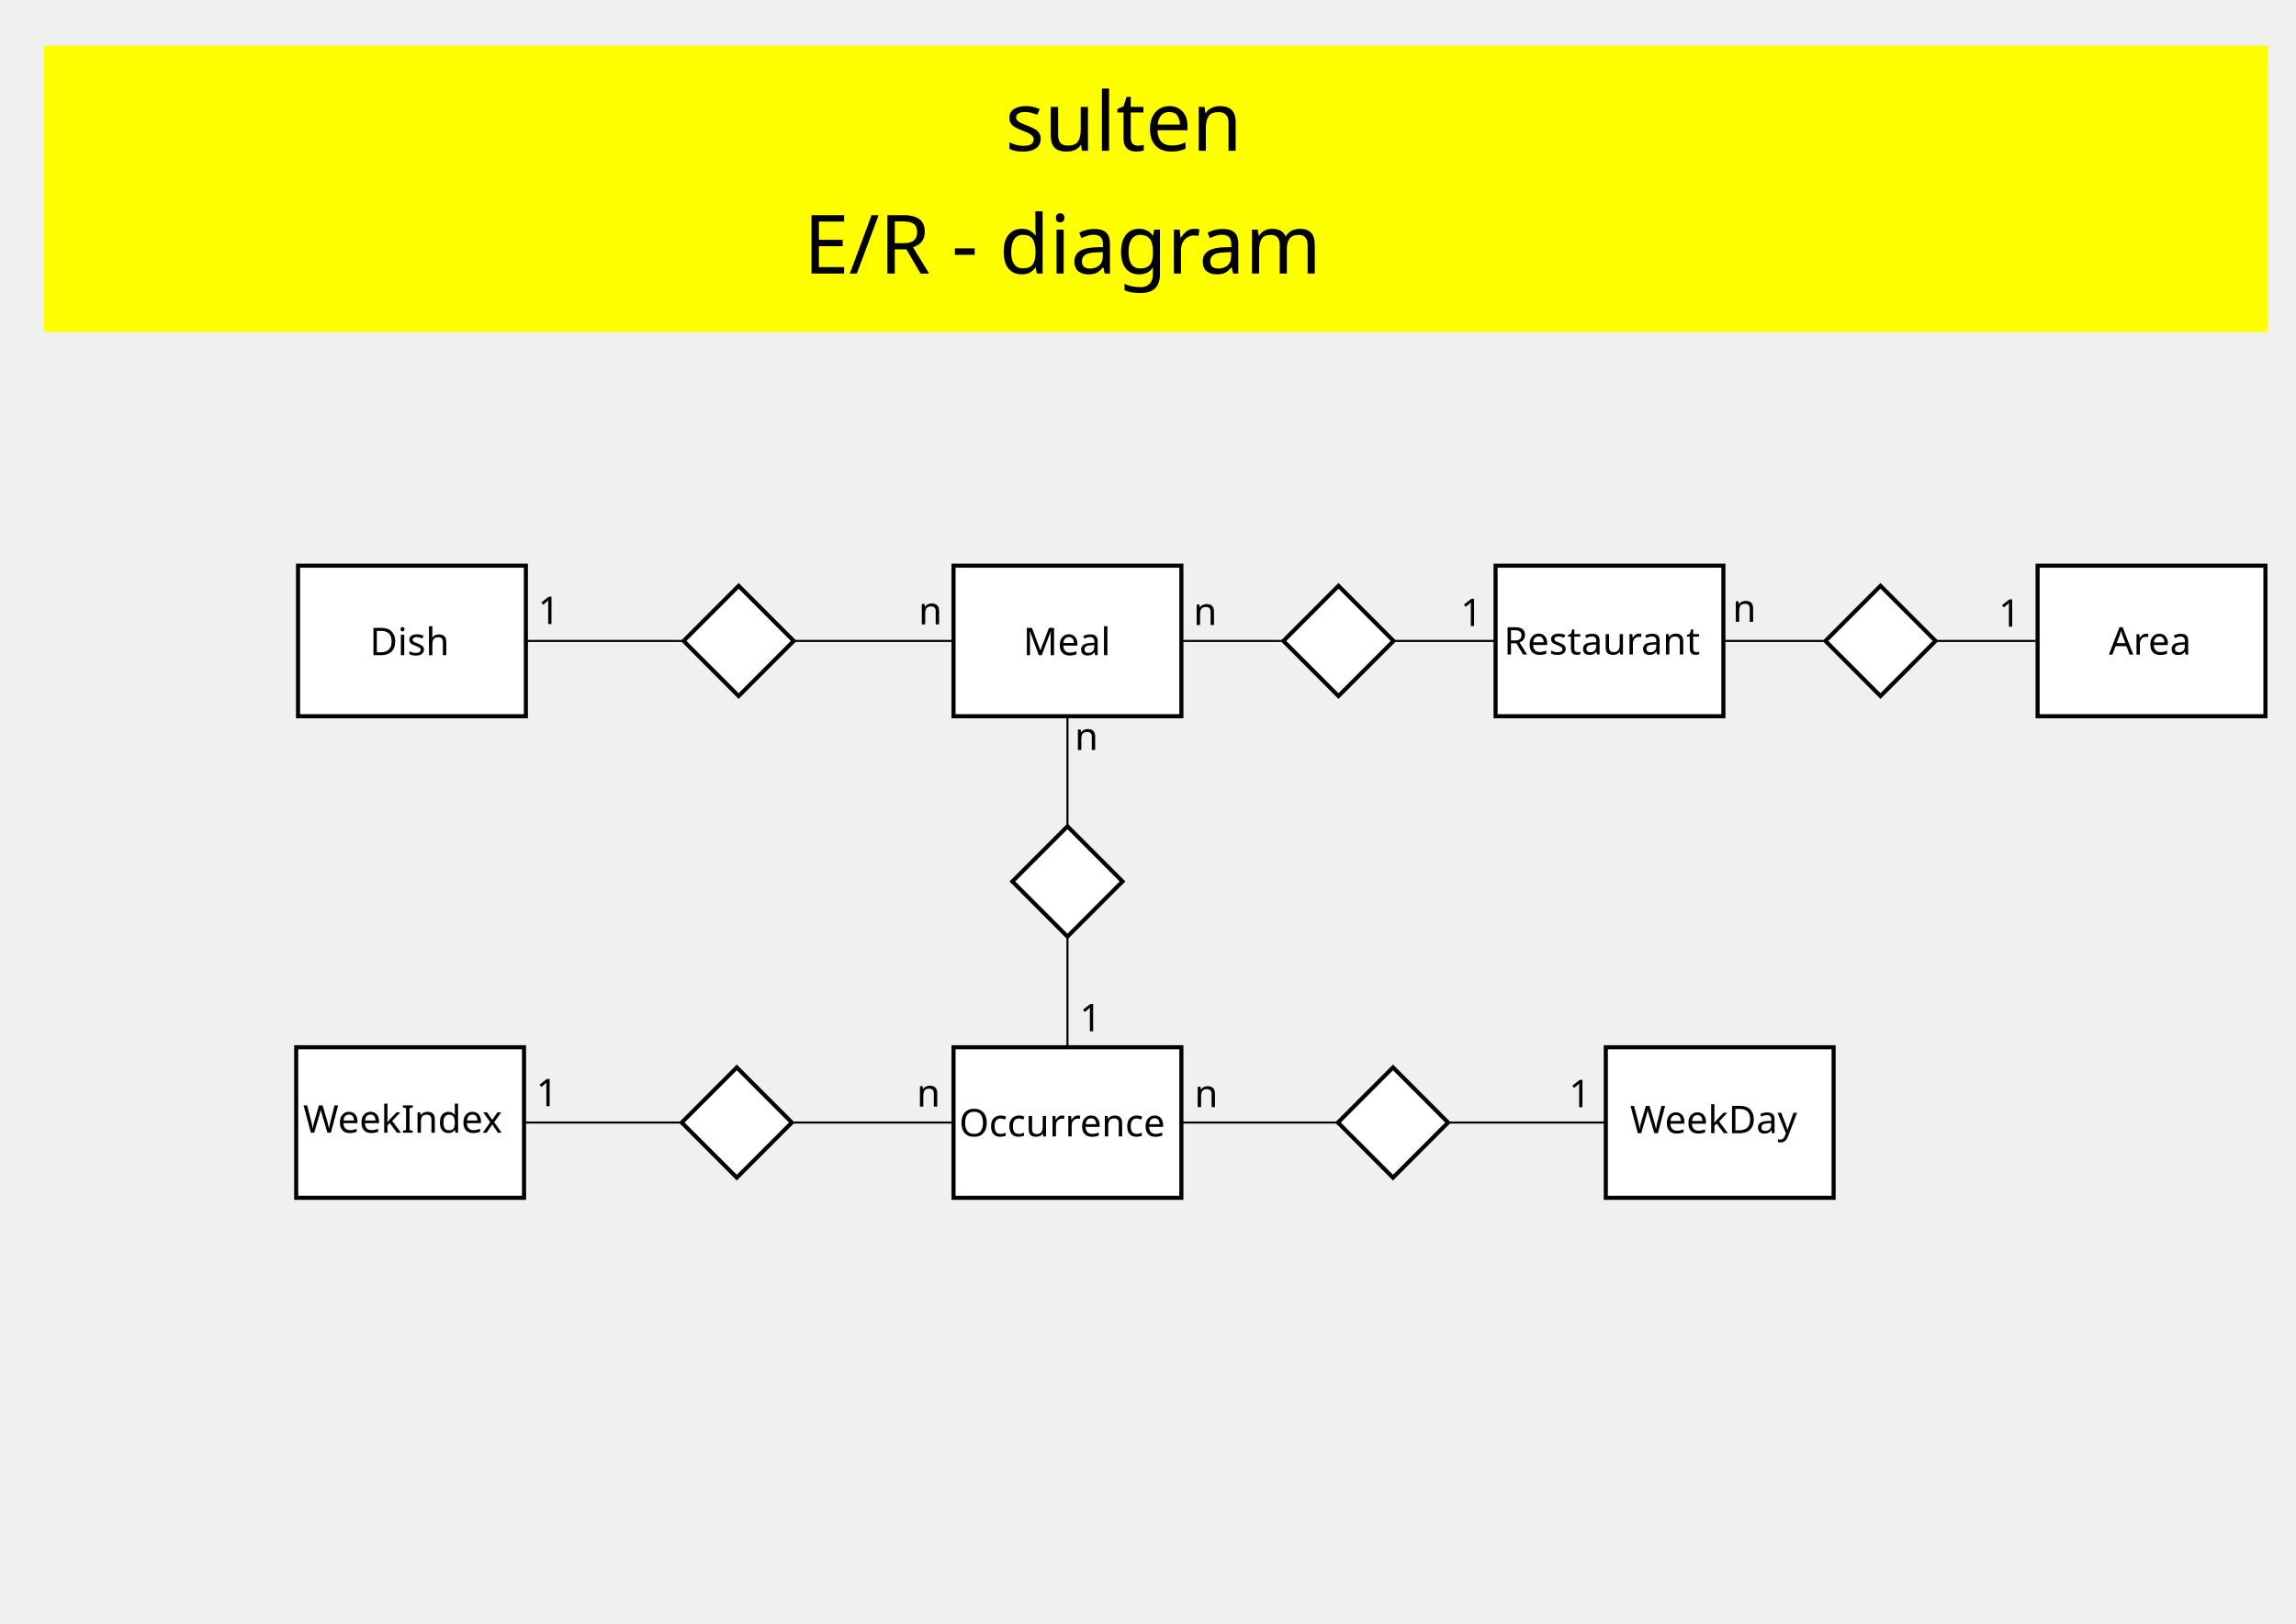
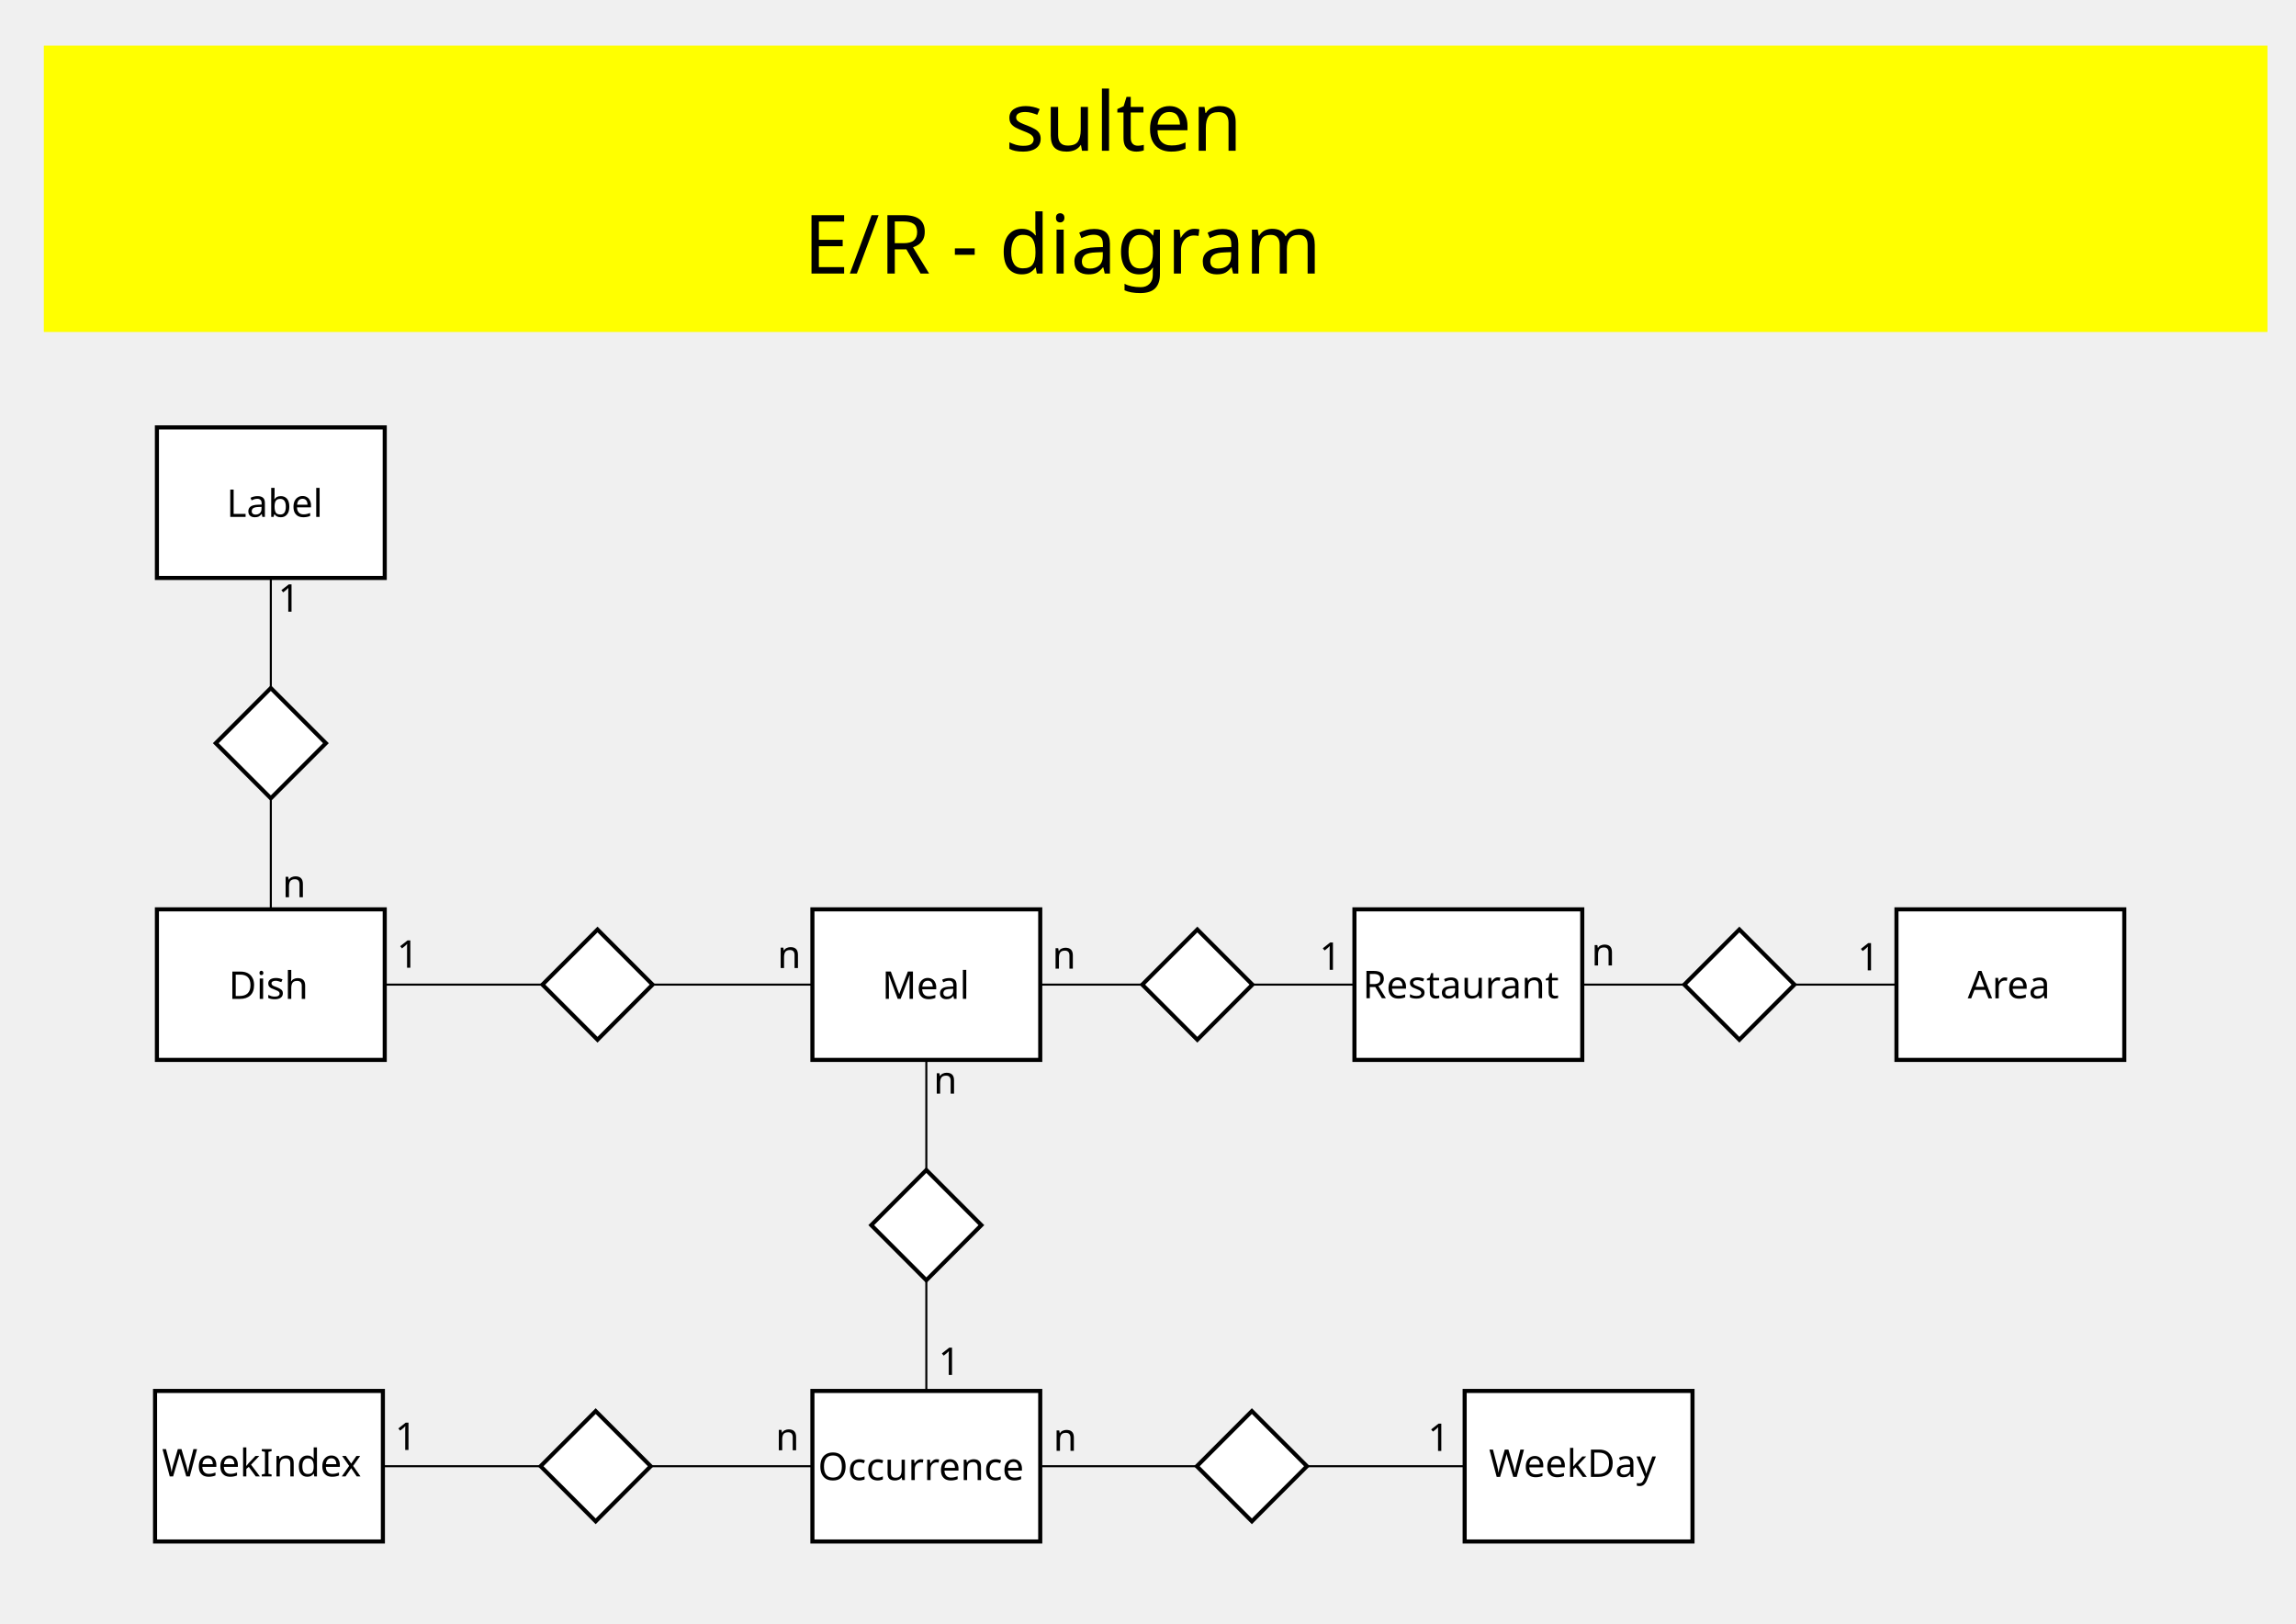
<svg xmlns="http://www.w3.org/2000/svg" xmlns:ns1="http://www.openswatchbook.org/uri/2009/osb" width="297mm" height="210mm" viewBox="0 0 297 210" version="1.1" id="svg8">
  <defs id="defs2">
    <linearGradient id="linearGradient829" ns1:paint="solid">
      <stop style="stop-color:#000000;stop-opacity:1;" offset="0" id="stop827" />
    </linearGradient>
  </defs>
  <g id="layer1" transform="translate(0,-87)">
    <rect style="fill:#ffff00;fill-rule:evenodd;stroke-width:0.265" id="rect815" width="287.64" height="37.042" x="5.67" y="92.893" />
    <text xml:space="preserve" style="font-style:normal;font-weight:normal;font-size:10.583px;line-height:1.25;font-family:sans-serif;letter-spacing:0px;word-spacing:0px;fill:#000000;fill-opacity:1;stroke:none;stroke-width:0.265" x="130.024" y="106.5" id="text819">
      <tspan id="tspan817" x="130.024" y="106.5" style="stroke-width:0.265">sulten</tspan>
    </text>
    <text xml:space="preserve" style="font-style:normal;font-weight:normal;font-size:10.583px;line-height:1.25;font-family:sans-serif;letter-spacing:0px;word-spacing:0px;fill:#000000;fill-opacity:1;stroke:none;stroke-width:0.265" x="103.943" y="122.375" id="text823">
      <tspan id="tspan821" x="103.943" y="122.375" style="stroke-width:0.265">E/R - diagram</tspan>
    </text>
-     <rect style="fill:#ffffff;fill-rule:evenodd;stroke:#000000;stroke-width:0.529;stroke-miterlimit:4;stroke-dasharray:none;stroke-opacity:1" id="rect825" width="29.471" height="19.471" x="38.554" y="160.16" />
-     <rect style="fill:#ffffff;fill-rule:evenodd;stroke:#000000;stroke-width:0.529;stroke-miterlimit:4;stroke-dasharray:none;stroke-opacity:1" id="rect825-9" width="10.076" height="10.076" x="-57.539" y="182.639" transform="matrix(0.7068411,-0.7073723,0.7068411,0.7073723,0,0)" />
-     <rect style="fill:#ffffff;fill-rule:evenodd;stroke:#000000;stroke-width:0.529;stroke-miterlimit:4;stroke-dasharray:none;stroke-opacity:1" id="rect825-8" width="29.471" height="19.471" x="123.346" y="160.16" />
-     <rect style="fill:#ffffff;fill-rule:evenodd;stroke:#000000;stroke-width:0.529;stroke-miterlimit:4;stroke-dasharray:none;stroke-opacity:1" id="rect825-0" width="29.471" height="19.471" x="193.46" y="160.16" />
-     <rect style="fill:#ffffff;fill-rule:evenodd;stroke:#000000;stroke-width:0.529;stroke-miterlimit:4;stroke-dasharray:none;stroke-opacity:1" id="rect825-96" width="29.471" height="19.471" x="123.346" y="222.446" />
-     <rect style="fill:#ffffff;fill-rule:evenodd;stroke:#000000;stroke-width:0.529;stroke-miterlimit:4;stroke-dasharray:none;stroke-opacity:1" id="rect825-9-4" width="10.076" height="10.076" x="-2.654" y="237.525" transform="matrix(0.7068411,-0.7073723,0.7068411,0.7073723,0,0)" />
-     <rect style="fill:#ffffff;fill-rule:evenodd;stroke:#000000;stroke-width:0.529;stroke-miterlimit:4;stroke-dasharray:none;stroke-opacity:1" id="rect825-9-4-7" width="10.076" height="10.076" x="-49.439" y="234.713" transform="matrix(0.7068411,-0.7073723,0.7068411,0.7073723,0,0)" />
-     <path style="fill:none;stroke:#000000;stroke-width:0.265px;stroke-linecap:butt;stroke-linejoin:miter;stroke-opacity:1" d="M 88.426,169.895 H 67.847" id="path947" />
-     <path style="fill:none;stroke:#000000;stroke-width:0.265px;stroke-linecap:butt;stroke-linejoin:miter;stroke-opacity:1" d="m 102.67,169.895 h 20.739" id="path949" />
-     <path style="fill:none;stroke:#000000;stroke-width:0.265px;stroke-linecap:butt;stroke-linejoin:miter;stroke-opacity:1" d="m 138.082,193.874 v -14.046" id="path953" />
-     <path style="fill:none;stroke:#000000;stroke-width:0.265px;stroke-linecap:butt;stroke-linejoin:miter;stroke-opacity:1" d="m 138.082,208.129 v 14.221" id="path955" />
-     <path style="fill:none;stroke:#000000;stroke-width:0.265px;stroke-linecap:butt;stroke-linejoin:miter;stroke-opacity:1" d="M 166.022,169.895 H 152.891" id="path959" />
-     <path style="fill:none;stroke:#000000;stroke-width:0.265px;stroke-linecap:butt;stroke-linejoin:miter;stroke-opacity:1" d="m 180.261,169.895 h 13.213" id="path963" />
-     <text xml:space="preserve" style="font-style:normal;font-variant:normal;font-weight:normal;font-stretch:normal;font-size:4.939px;line-height:1.25;font-family:sans-serif;-inkscape-font-specification:'sans-serif, Normal';font-variant-ligatures:normal;font-variant-caps:normal;font-variant-numeric:normal;font-feature-settings:normal;text-align:start;letter-spacing:0px;word-spacing:0px;writing-mode:lr-tb;text-anchor:start;fill:#000000;fill-opacity:1;stroke:none;stroke-width:0.265" x="47.826" y="171.739" id="text975">
-       <tspan id="tspan973" x="47.826" y="171.739" style="stroke-width:0.265">Dish</tspan>
+     <rect style="fill:#ffffff;fill-rule:evenodd;stroke:#000000;stroke-width:0.529;stroke-miterlimit:4;stroke-dasharray:none;stroke-opacity:1" id="rect825" width="29.471" height="19.471" x="20.297" y="204.61" />
+     <rect style="fill:#ffffff;fill-rule:evenodd;stroke:#000000;stroke-width:0.529;stroke-miterlimit:4;stroke-dasharray:none;stroke-opacity:1" id="rect825-9" width="10.076" height="10.076" x="-101.872" y="201.144" transform="matrix(0.7068411,-0.7073723,0.7068411,0.7073723,0,0)" />
+     <rect style="fill:#ffffff;fill-rule:evenodd;stroke:#000000;stroke-width:0.529;stroke-miterlimit:4;stroke-dasharray:none;stroke-opacity:1" id="rect825-8" width="29.471" height="19.471" x="105.09" y="204.61" />
+     <rect style="fill:#ffffff;fill-rule:evenodd;stroke:#000000;stroke-width:0.529;stroke-miterlimit:4;stroke-dasharray:none;stroke-opacity:1" id="rect825-0" width="29.471" height="19.471" x="175.204" y="204.61" />
+     <rect style="fill:#ffffff;fill-rule:evenodd;stroke:#000000;stroke-width:0.529;stroke-miterlimit:4;stroke-dasharray:none;stroke-opacity:1" id="rect825-96" width="29.471" height="19.471" x="105.09" y="266.896" />
+     <rect style="fill:#ffffff;fill-rule:evenodd;stroke:#000000;stroke-width:0.529;stroke-miterlimit:4;stroke-dasharray:none;stroke-opacity:1" id="rect825-9-4" width="10.076" height="10.076" x="-46.987" y="256.03" transform="matrix(0.7068411,-0.7073723,0.7068411,0.7073723,0,0)" />
+     <rect style="fill:#ffffff;fill-rule:evenodd;stroke:#000000;stroke-width:0.529;stroke-miterlimit:4;stroke-dasharray:none;stroke-opacity:1" id="rect825-9-4-7" width="10.076" height="10.076" x="-93.772" y="253.218" transform="matrix(0.7068411,-0.7073723,0.7068411,0.7073723,0,0)" />
+     <path style="fill:none;stroke:#000000;stroke-width:0.265px;stroke-linecap:butt;stroke-linejoin:miter;stroke-opacity:1" d="M 70.17,214.345 H 49.59" id="path947" />
+     <path style="fill:none;stroke:#000000;stroke-width:0.265px;stroke-linecap:butt;stroke-linejoin:miter;stroke-opacity:1" d="m 84.414,214.345 h 20.739" id="path949" />
+     <path style="fill:none;stroke:#000000;stroke-width:0.265px;stroke-linecap:butt;stroke-linejoin:miter;stroke-opacity:1" d="m 119.826,238.324 v -14.046" id="path953" />
+     <path style="fill:none;stroke:#000000;stroke-width:0.265px;stroke-linecap:butt;stroke-linejoin:miter;stroke-opacity:1" d="m 119.826,252.579 v 14.221" id="path955" />
+     <path style="fill:none;stroke:#000000;stroke-width:0.265px;stroke-linecap:butt;stroke-linejoin:miter;stroke-opacity:1" d="M 147.765,214.345 H 134.635" id="path959" />
+     <path style="fill:none;stroke:#000000;stroke-width:0.265px;stroke-linecap:butt;stroke-linejoin:miter;stroke-opacity:1" d="m 162.005,214.345 h 13.213" id="path963" />
+     <text xml:space="preserve" style="font-style:normal;font-variant:normal;font-weight:normal;font-stretch:normal;font-size:4.939px;line-height:1.25;font-family:sans-serif;-inkscape-font-specification:'sans-serif, Normal';font-variant-ligatures:normal;font-variant-caps:normal;font-variant-numeric:normal;font-feature-settings:normal;text-align:start;letter-spacing:0px;word-spacing:0px;writing-mode:lr-tb;text-anchor:start;fill:#000000;fill-opacity:1;stroke:none;stroke-width:0.265" x="29.569" y="216.189" id="text975">
+       <tspan id="tspan973" x="29.569" y="216.189" style="stroke-width:0.265">Dish</tspan>
    </text>
-     <text xml:space="preserve" style="font-style:normal;font-variant:normal;font-weight:normal;font-stretch:normal;font-size:4.939px;line-height:1.25;font-family:sans-serif;-inkscape-font-specification:'sans-serif, Normal';font-variant-ligatures:normal;font-variant-caps:normal;font-variant-numeric:normal;font-feature-settings:normal;text-align:start;letter-spacing:0px;word-spacing:0px;writing-mode:lr-tb;text-anchor:start;fill:#000000;fill-opacity:1;stroke:none;stroke-width:0.265" x="132.348" y="171.734" id="text975-2">
-       <tspan id="tspan973-3" x="132.348" y="171.734" style="stroke-width:0.265">Meal</tspan>
+     <text xml:space="preserve" style="font-style:normal;font-variant:normal;font-weight:normal;font-stretch:normal;font-size:4.939px;line-height:1.25;font-family:sans-serif;-inkscape-font-specification:'sans-serif, Normal';font-variant-ligatures:normal;font-variant-caps:normal;font-variant-numeric:normal;font-feature-settings:normal;text-align:start;letter-spacing:0px;word-spacing:0px;writing-mode:lr-tb;text-anchor:start;fill:#000000;fill-opacity:1;stroke:none;stroke-width:0.265" x="114.092" y="216.184" id="text975-2">
+       <tspan id="tspan973-3" x="114.092" y="216.184" style="stroke-width:0.265">Meal</tspan>
    </text>
-     <text xml:space="preserve" style="font-style:normal;font-variant:normal;font-weight:normal;font-stretch:normal;font-size:4.939px;line-height:1.25;font-family:sans-serif;-inkscape-font-specification:'sans-serif, Normal';font-variant-ligatures:normal;font-variant-caps:normal;font-variant-numeric:normal;font-feature-settings:normal;text-align:start;letter-spacing:0px;word-spacing:0px;writing-mode:lr-tb;text-anchor:start;fill:#000000;fill-opacity:1;stroke:none;stroke-width:0.265" x="124.077" y="233.976" id="text975-1">
-       <tspan id="tspan973-1" x="124.077" y="233.976" style="stroke-width:0.265">Occurrence</tspan>
+     <text xml:space="preserve" style="font-style:normal;font-variant:normal;font-weight:normal;font-stretch:normal;font-size:4.939px;line-height:1.25;font-family:sans-serif;-inkscape-font-specification:'sans-serif, Normal';font-variant-ligatures:normal;font-variant-caps:normal;font-variant-numeric:normal;font-feature-settings:normal;text-align:start;letter-spacing:0px;word-spacing:0px;writing-mode:lr-tb;text-anchor:start;fill:#000000;fill-opacity:1;stroke:none;stroke-width:0.265" x="105.82" y="278.427" id="text975-1">
+       <tspan id="tspan973-1" x="105.82" y="278.427" style="stroke-width:0.265">Occurrence</tspan>
    </text>
-     <text xml:space="preserve" style="font-style:normal;font-variant:normal;font-weight:normal;font-stretch:normal;font-size:4.939px;line-height:1.25;font-family:sans-serif;-inkscape-font-specification:'sans-serif, Normal';font-variant-ligatures:normal;font-variant-caps:normal;font-variant-numeric:normal;font-feature-settings:normal;text-align:start;letter-spacing:0px;word-spacing:0px;writing-mode:lr-tb;text-anchor:start;fill:#000000;fill-opacity:1;stroke:none;stroke-width:0.265" x="194.531" y="171.653" id="text975-7">
-       <tspan id="tspan973-0" x="194.531" y="171.653" style="stroke-width:0.265">Restaurant</tspan>
+     <text xml:space="preserve" style="font-style:normal;font-variant:normal;font-weight:normal;font-stretch:normal;font-size:4.939px;line-height:1.25;font-family:sans-serif;-inkscape-font-specification:'sans-serif, Normal';font-variant-ligatures:normal;font-variant-caps:normal;font-variant-numeric:normal;font-feature-settings:normal;text-align:start;letter-spacing:0px;word-spacing:0px;writing-mode:lr-tb;text-anchor:start;fill:#000000;fill-opacity:1;stroke:none;stroke-width:0.265" x="176.274" y="216.103" id="text975-7">
+       <tspan id="tspan973-0" x="176.274" y="216.103" style="stroke-width:0.265">Restaurant</tspan>
    </text>
-     <text xml:space="preserve" style="font-style:normal;font-variant:normal;font-weight:normal;font-stretch:normal;font-size:4.939px;line-height:1.25;font-family:sans-serif;-inkscape-font-specification:'sans-serif, Normal';font-variant-ligatures:normal;font-variant-caps:normal;font-variant-numeric:normal;font-feature-settings:normal;text-align:start;letter-spacing:0px;word-spacing:0px;writing-mode:lr-tb;text-anchor:start;fill:#000000;fill-opacity:1;stroke:none;stroke-width:0.265" x="139.654" y="220.379" id="text1013">
-       <tspan id="tspan1011" x="139.654" y="220.379" style="stroke-width:0.265">1</tspan>
+     <text xml:space="preserve" style="font-style:normal;font-variant:normal;font-weight:normal;font-stretch:normal;font-size:4.939px;line-height:1.25;font-family:sans-serif;-inkscape-font-specification:'sans-serif, Normal';font-variant-ligatures:normal;font-variant-caps:normal;font-variant-numeric:normal;font-feature-settings:normal;text-align:start;letter-spacing:0px;word-spacing:0px;writing-mode:lr-tb;text-anchor:start;fill:#000000;fill-opacity:1;stroke:none;stroke-width:0.265" x="121.397" y="264.829" id="text1013">
+       <tspan id="tspan1011" x="121.397" y="264.829" style="stroke-width:0.265">1</tspan>
    </text>
-     <text xml:space="preserve" style="font-style:normal;font-variant:normal;font-weight:normal;font-stretch:normal;font-size:4.939px;line-height:1.25;font-family:sans-serif;-inkscape-font-specification:'sans-serif, Normal';font-variant-ligatures:normal;font-variant-caps:normal;font-variant-numeric:normal;font-feature-settings:normal;text-align:start;letter-spacing:0px;word-spacing:0px;writing-mode:lr-tb;text-anchor:start;fill:#000000;fill-opacity:1;stroke:none;stroke-width:0.265" x="188.928" y="167.977" id="text1013-7">
-       <tspan id="tspan1011-9" x="188.928" y="167.977" style="stroke-width:0.265">1</tspan>
+     <text xml:space="preserve" style="font-style:normal;font-variant:normal;font-weight:normal;font-stretch:normal;font-size:4.939px;line-height:1.25;font-family:sans-serif;-inkscape-font-specification:'sans-serif, Normal';font-variant-ligatures:normal;font-variant-caps:normal;font-variant-numeric:normal;font-feature-settings:normal;text-align:start;letter-spacing:0px;word-spacing:0px;writing-mode:lr-tb;text-anchor:start;fill:#000000;fill-opacity:1;stroke:none;stroke-width:0.265" x="170.672" y="212.427" id="text1013-7">
+       <tspan id="tspan1011-9" x="170.672" y="212.427" style="stroke-width:0.265">1</tspan>
    </text>
-     <text xml:space="preserve" style="font-style:normal;font-variant:normal;font-weight:normal;font-stretch:normal;font-size:4.939px;line-height:1.25;font-family:sans-serif;-inkscape-font-specification:'sans-serif, Normal';font-variant-ligatures:normal;font-variant-caps:normal;font-variant-numeric:normal;font-feature-settings:normal;text-align:start;letter-spacing:0px;word-spacing:0px;writing-mode:lr-tb;text-anchor:start;fill:#000000;fill-opacity:1;stroke:none;stroke-width:0.265" x="69.585" y="167.706" id="text1013-6">
-       <tspan id="tspan1011-3" x="69.585" y="167.706" style="stroke-width:0.265">1</tspan>
+     <text xml:space="preserve" style="font-style:normal;font-variant:normal;font-weight:normal;font-stretch:normal;font-size:4.939px;line-height:1.25;font-family:sans-serif;-inkscape-font-specification:'sans-serif, Normal';font-variant-ligatures:normal;font-variant-caps:normal;font-variant-numeric:normal;font-feature-settings:normal;text-align:start;letter-spacing:0px;word-spacing:0px;writing-mode:lr-tb;text-anchor:start;fill:#000000;fill-opacity:1;stroke:none;stroke-width:0.265" x="51.329" y="212.156" id="text1013-6">
+       <tspan id="tspan1011-3" x="51.329" y="212.156" style="stroke-width:0.265">1</tspan>
    </text>
-     <text xml:space="preserve" style="font-style:normal;font-variant:normal;font-weight:normal;font-stretch:normal;font-size:4.939px;line-height:1.25;font-family:sans-serif;-inkscape-font-specification:'sans-serif, Normal';font-variant-ligatures:normal;font-variant-caps:normal;font-variant-numeric:normal;font-feature-settings:normal;text-align:start;letter-spacing:0px;word-spacing:0px;writing-mode:lr-tb;text-anchor:start;fill:#000000;fill-opacity:1;stroke:none;stroke-width:0.265" x="118.819" y="167.749" id="text1013-61">
-       <tspan id="tspan1011-2" x="118.819" y="167.749" style="stroke-width:0.265">n</tspan>
+     <text xml:space="preserve" style="font-style:normal;font-variant:normal;font-weight:normal;font-stretch:normal;font-size:4.939px;line-height:1.25;font-family:sans-serif;-inkscape-font-specification:'sans-serif, Normal';font-variant-ligatures:normal;font-variant-caps:normal;font-variant-numeric:normal;font-feature-settings:normal;text-align:start;letter-spacing:0px;word-spacing:0px;writing-mode:lr-tb;text-anchor:start;fill:#000000;fill-opacity:1;stroke:none;stroke-width:0.265" x="100.563" y="212.199" id="text1013-61">
+       <tspan id="tspan1011-2" x="100.563" y="212.199" style="stroke-width:0.265">n</tspan>
    </text>
-     <text xml:space="preserve" style="font-style:normal;font-variant:normal;font-weight:normal;font-stretch:normal;font-size:4.939px;line-height:1.25;font-family:sans-serif;-inkscape-font-specification:'sans-serif, Normal';font-variant-ligatures:normal;font-variant-caps:normal;font-variant-numeric:normal;font-feature-settings:normal;text-align:start;letter-spacing:0px;word-spacing:0px;writing-mode:lr-tb;text-anchor:start;fill:#000000;fill-opacity:1;stroke:none;stroke-width:0.265" x="139.011" y="183.993" id="text1013-61-0">
-       <tspan id="tspan1011-2-9" x="139.011" y="183.993" style="stroke-width:0.265">n</tspan>
+     <text xml:space="preserve" style="font-style:normal;font-variant:normal;font-weight:normal;font-stretch:normal;font-size:4.939px;line-height:1.25;font-family:sans-serif;-inkscape-font-specification:'sans-serif, Normal';font-variant-ligatures:normal;font-variant-caps:normal;font-variant-numeric:normal;font-feature-settings:normal;text-align:start;letter-spacing:0px;word-spacing:0px;writing-mode:lr-tb;text-anchor:start;fill:#000000;fill-opacity:1;stroke:none;stroke-width:0.265" x="120.755" y="228.443" id="text1013-61-0">
+       <tspan id="tspan1011-2-9" x="120.755" y="228.443" style="stroke-width:0.265">n</tspan>
    </text>
-     <text xml:space="preserve" style="font-style:normal;font-variant:normal;font-weight:normal;font-stretch:normal;font-size:4.939px;line-height:1.25;font-family:sans-serif;-inkscape-font-specification:'sans-serif, Normal';font-variant-ligatures:normal;font-variant-caps:normal;font-variant-numeric:normal;font-feature-settings:normal;text-align:start;letter-spacing:0px;word-spacing:0px;writing-mode:lr-tb;text-anchor:start;fill:#000000;fill-opacity:1;stroke:none;stroke-width:0.265" x="154.379" y="167.828" id="text1013-61-2">
-       <tspan id="tspan1011-2-6" x="154.379" y="167.828" style="stroke-width:0.265">n</tspan>
+     <text xml:space="preserve" style="font-style:normal;font-variant:normal;font-weight:normal;font-stretch:normal;font-size:4.939px;line-height:1.25;font-family:sans-serif;-inkscape-font-specification:'sans-serif, Normal';font-variant-ligatures:normal;font-variant-caps:normal;font-variant-numeric:normal;font-feature-settings:normal;text-align:start;letter-spacing:0px;word-spacing:0px;writing-mode:lr-tb;text-anchor:start;fill:#000000;fill-opacity:1;stroke:none;stroke-width:0.265" x="136.123" y="212.278" id="text1013-61-2">
+       <tspan id="tspan1011-2-6" x="136.123" y="212.278" style="stroke-width:0.265">n</tspan>
    </text>
-     <rect style="fill:#ffffff;fill-rule:evenodd;stroke:#000000;stroke-width:0.529;stroke-miterlimit:4;stroke-dasharray:none;stroke-opacity:1" id="rect825-4" width="29.471" height="19.471" x="38.315" y="222.446" />
-     <rect style="fill:#ffffff;fill-rule:evenodd;stroke:#000000;stroke-width:0.529;stroke-miterlimit:4;stroke-dasharray:none;stroke-opacity:1" id="rect825-9-44" width="10.076" height="10.076" x="-101.734" y="226.496" transform="matrix(0.7068411,-0.7073723,0.7068411,0.7073723,0,0)" />
-     <path style="fill:none;stroke:#000000;stroke-width:0.265px;stroke-linecap:butt;stroke-linejoin:miter;stroke-opacity:1" d="M 88.187,232.181 H 67.608" id="path947-3" />
-     <path style="fill:none;stroke:#000000;stroke-width:0.265px;stroke-linecap:butt;stroke-linejoin:miter;stroke-opacity:1" d="m 102.431,232.181 h 20.739" id="path949-7" />
-     <text xml:space="preserve" style="font-style:normal;font-variant:normal;font-weight:normal;font-stretch:normal;font-size:4.939px;line-height:1.25;font-family:sans-serif;-inkscape-font-specification:'sans-serif, Normal';font-variant-ligatures:normal;font-variant-caps:normal;font-variant-numeric:normal;font-feature-settings:normal;text-align:start;letter-spacing:0px;word-spacing:0px;writing-mode:lr-tb;text-anchor:start;fill:#000000;fill-opacity:1;stroke:none;stroke-width:0.265" x="39.212" y="233.497" id="text975-4">
-       <tspan id="tspan973-19" x="39.212" y="233.497" style="stroke-width:0.265">WeekIndex</tspan>
+     <rect style="fill:#ffffff;fill-rule:evenodd;stroke:#000000;stroke-width:0.529;stroke-miterlimit:4;stroke-dasharray:none;stroke-opacity:1" id="rect825-4" width="29.471" height="19.471" x="20.058" y="266.896" />
+     <rect style="fill:#ffffff;fill-rule:evenodd;stroke:#000000;stroke-width:0.529;stroke-miterlimit:4;stroke-dasharray:none;stroke-opacity:1" id="rect825-9-44" width="10.076" height="10.076" x="-146.067" y="245.001" transform="matrix(0.7068411,-0.7073723,0.7068411,0.7073723,0,0)" />
+     <path style="fill:none;stroke:#000000;stroke-width:0.265px;stroke-linecap:butt;stroke-linejoin:miter;stroke-opacity:1" d="M 69.931,276.631 H 49.352" id="path947-3" />
+     <path style="fill:none;stroke:#000000;stroke-width:0.265px;stroke-linecap:butt;stroke-linejoin:miter;stroke-opacity:1" d="m 84.175,276.631 h 20.739" id="path949-7" />
+     <text xml:space="preserve" style="font-style:normal;font-variant:normal;font-weight:normal;font-stretch:normal;font-size:4.939px;line-height:1.25;font-family:sans-serif;-inkscape-font-specification:'sans-serif, Normal';font-variant-ligatures:normal;font-variant-caps:normal;font-variant-numeric:normal;font-feature-settings:normal;text-align:start;letter-spacing:0px;word-spacing:0px;writing-mode:lr-tb;text-anchor:start;fill:#000000;fill-opacity:1;stroke:none;stroke-width:0.265" x="20.956" y="277.947" id="text975-4">
+       <tspan id="tspan973-19" x="20.956" y="277.947" style="stroke-width:0.265">WeekIndex</tspan>
    </text>
-     <text xml:space="preserve" style="font-style:normal;font-variant:normal;font-weight:normal;font-stretch:normal;font-size:4.939px;line-height:1.25;font-family:sans-serif;-inkscape-font-specification:'sans-serif, Normal';font-variant-ligatures:normal;font-variant-caps:normal;font-variant-numeric:normal;font-feature-settings:normal;text-align:start;letter-spacing:0px;word-spacing:0px;writing-mode:lr-tb;text-anchor:start;fill:#000000;fill-opacity:1;stroke:none;stroke-width:0.265" x="69.346" y="230.078" id="text1013-6-0">
-       <tspan id="tspan1011-3-4" x="69.346" y="230.078" style="stroke-width:0.265">1</tspan>
+     <text xml:space="preserve" style="font-style:normal;font-variant:normal;font-weight:normal;font-stretch:normal;font-size:4.939px;line-height:1.25;font-family:sans-serif;-inkscape-font-specification:'sans-serif, Normal';font-variant-ligatures:normal;font-variant-caps:normal;font-variant-numeric:normal;font-feature-settings:normal;text-align:start;letter-spacing:0px;word-spacing:0px;writing-mode:lr-tb;text-anchor:start;fill:#000000;fill-opacity:1;stroke:none;stroke-width:0.265" x="51.09" y="274.528" id="text1013-6-0">
+       <tspan id="tspan1011-3-4" x="51.09" y="274.528" style="stroke-width:0.265">1</tspan>
    </text>
-     <text xml:space="preserve" style="font-style:normal;font-variant:normal;font-weight:normal;font-stretch:normal;font-size:4.939px;line-height:1.25;font-family:sans-serif;-inkscape-font-specification:'sans-serif, Normal';font-variant-ligatures:normal;font-variant-caps:normal;font-variant-numeric:normal;font-feature-settings:normal;text-align:start;letter-spacing:0px;word-spacing:0px;writing-mode:lr-tb;text-anchor:start;fill:#000000;fill-opacity:1;stroke:none;stroke-width:0.265" x="118.58" y="230.121" id="text1013-61-00">
-       <tspan id="tspan1011-2-5" x="118.58" y="230.121" style="stroke-width:0.265">n</tspan>
+     <text xml:space="preserve" style="font-style:normal;font-variant:normal;font-weight:normal;font-stretch:normal;font-size:4.939px;line-height:1.25;font-family:sans-serif;-inkscape-font-specification:'sans-serif, Normal';font-variant-ligatures:normal;font-variant-caps:normal;font-variant-numeric:normal;font-feature-settings:normal;text-align:start;letter-spacing:0px;word-spacing:0px;writing-mode:lr-tb;text-anchor:start;fill:#000000;fill-opacity:1;stroke:none;stroke-width:0.265" x="100.324" y="274.571" id="text1013-61-00">
+       <tspan id="tspan1011-2-5" x="100.324" y="274.571" style="stroke-width:0.265">n</tspan>
    </text>
-     <rect style="fill:#ffffff;fill-rule:evenodd;stroke:#000000;stroke-width:0.529;stroke-miterlimit:4;stroke-dasharray:none;stroke-opacity:1" id="rect825-0-6" width="29.471" height="19.471" x="207.718" y="222.446" />
-     <rect style="fill:#ffffff;fill-rule:evenodd;stroke:#000000;stroke-width:0.529;stroke-miterlimit:4;stroke-dasharray:none;stroke-opacity:1" id="rect825-9-4-1" width="10.076" height="10.076" x="-41.689" y="286.542" transform="matrix(0.7068411,-0.7073723,0.7068411,0.7073723,0,0)" />
-     <path style="fill:none;stroke:#000000;stroke-width:0.265px;stroke-linecap:butt;stroke-linejoin:miter;stroke-opacity:1" d="M 173.072,232.181 H 153.02" id="path959-9" />
-     <path style="fill:none;stroke:#000000;stroke-width:0.265px;stroke-linecap:butt;stroke-linejoin:miter;stroke-opacity:1" d="m 187.317,232.181 h 20.509" id="path963-0" />
-     <text xml:space="preserve" style="font-style:normal;font-variant:normal;font-weight:normal;font-stretch:normal;font-size:4.939px;line-height:1.25;font-family:sans-serif;-inkscape-font-specification:'sans-serif, Normal';font-variant-ligatures:normal;font-variant-caps:normal;font-variant-numeric:normal;font-feature-settings:normal;text-align:start;letter-spacing:0px;word-spacing:0px;writing-mode:lr-tb;text-anchor:start;fill:#000000;fill-opacity:1;stroke:none;stroke-width:0.265" x="210.86" y="233.561" id="text975-7-8">
-       <tspan id="tspan973-0-0" x="210.86" y="233.561" style="stroke-width:0.265">WeekDay</tspan>
+     <rect style="fill:#ffffff;fill-rule:evenodd;stroke:#000000;stroke-width:0.529;stroke-miterlimit:4;stroke-dasharray:none;stroke-opacity:1" id="rect825-0-6" width="29.471" height="19.471" x="189.462" y="266.896" />
+     <rect style="fill:#ffffff;fill-rule:evenodd;stroke:#000000;stroke-width:0.529;stroke-miterlimit:4;stroke-dasharray:none;stroke-opacity:1" id="rect825-9-4-1" width="10.076" height="10.076" x="-86.022" y="305.047" transform="matrix(0.7068411,-0.7073723,0.7068411,0.7073723,0,0)" />
+     <path style="fill:none;stroke:#000000;stroke-width:0.265px;stroke-linecap:butt;stroke-linejoin:miter;stroke-opacity:1" d="M 154.816,276.631 H 134.764" id="path959-9" />
+     <path style="fill:none;stroke:#000000;stroke-width:0.265px;stroke-linecap:butt;stroke-linejoin:miter;stroke-opacity:1" d="m 169.061,276.631 h 20.509" id="path963-0" />
+     <text xml:space="preserve" style="font-style:normal;font-variant:normal;font-weight:normal;font-stretch:normal;font-size:4.939px;line-height:1.25;font-family:sans-serif;-inkscape-font-specification:'sans-serif, Normal';font-variant-ligatures:normal;font-variant-caps:normal;font-variant-numeric:normal;font-feature-settings:normal;text-align:start;letter-spacing:0px;word-spacing:0px;writing-mode:lr-tb;text-anchor:start;fill:#000000;fill-opacity:1;stroke:none;stroke-width:0.265" x="192.604" y="278.011" id="text975-7-8">
+       <tspan id="tspan973-0-0" x="192.604" y="278.011" style="stroke-width:0.265">WeekDay</tspan>
    </text>
-     <text xml:space="preserve" style="font-style:normal;font-variant:normal;font-weight:normal;font-stretch:normal;font-size:4.939px;line-height:1.25;font-family:sans-serif;-inkscape-font-specification:'sans-serif, Normal';font-variant-ligatures:normal;font-variant-caps:normal;font-variant-numeric:normal;font-feature-settings:normal;text-align:start;letter-spacing:0px;word-spacing:0px;writing-mode:lr-tb;text-anchor:start;fill:#000000;fill-opacity:1;stroke:none;stroke-width:0.265" x="202.947" y="230.204" id="text1013-7-1">
-       <tspan id="tspan1011-9-2" x="202.947" y="230.204" style="stroke-width:0.265">1</tspan>
+     <text xml:space="preserve" style="font-style:normal;font-variant:normal;font-weight:normal;font-stretch:normal;font-size:4.939px;line-height:1.25;font-family:sans-serif;-inkscape-font-specification:'sans-serif, Normal';font-variant-ligatures:normal;font-variant-caps:normal;font-variant-numeric:normal;font-feature-settings:normal;text-align:start;letter-spacing:0px;word-spacing:0px;writing-mode:lr-tb;text-anchor:start;fill:#000000;fill-opacity:1;stroke:none;stroke-width:0.265" x="184.691" y="274.654" id="text1013-7-1">
+       <tspan id="tspan1011-9-2" x="184.691" y="274.654" style="stroke-width:0.265">1</tspan>
    </text>
-     <text xml:space="preserve" style="font-style:normal;font-variant:normal;font-weight:normal;font-stretch:normal;font-size:4.939px;line-height:1.25;font-family:sans-serif;-inkscape-font-specification:'sans-serif, Normal';font-variant-ligatures:normal;font-variant-caps:normal;font-variant-numeric:normal;font-feature-settings:normal;text-align:start;letter-spacing:0px;word-spacing:0px;writing-mode:lr-tb;text-anchor:start;fill:#000000;fill-opacity:1;stroke:none;stroke-width:0.265" x="154.508" y="230.188" id="text1013-61-2-9">
-       <tspan id="tspan1011-2-6-4" x="154.508" y="230.188" style="stroke-width:0.265">n</tspan>
+     <text xml:space="preserve" style="font-style:normal;font-variant:normal;font-weight:normal;font-stretch:normal;font-size:4.939px;line-height:1.25;font-family:sans-serif;-inkscape-font-specification:'sans-serif, Normal';font-variant-ligatures:normal;font-variant-caps:normal;font-variant-numeric:normal;font-feature-settings:normal;text-align:start;letter-spacing:0px;word-spacing:0px;writing-mode:lr-tb;text-anchor:start;fill:#000000;fill-opacity:1;stroke:none;stroke-width:0.265" x="136.252" y="274.638" id="text1013-61-2-9">
+       <tspan id="tspan1011-2-6-4" x="136.252" y="274.638" style="stroke-width:0.265">n</tspan>
    </text>
-     <rect style="fill:#ffffff;fill-rule:evenodd;stroke:#000000;stroke-width:0.529;stroke-miterlimit:4;stroke-dasharray:none;stroke-opacity:1" id="rect825-0-1" width="29.471" height="19.471" x="263.574" y="160.16" />
-     <rect style="fill:#ffffff;fill-rule:evenodd;stroke:#000000;stroke-width:0.529;stroke-miterlimit:4;stroke-dasharray:none;stroke-opacity:1" id="rect825-9-4-5" width="10.076" height="10.076" x="46.943" y="287.121" transform="matrix(0.7068411,-0.7073723,0.7068411,0.7073723,0,0)" />
-     <path style="fill:none;stroke:#000000;stroke-width:0.265px;stroke-linecap:butt;stroke-linejoin:miter;stroke-opacity:1" d="m 250.375,169.895 h 12.969" id="path963-9" />
-     <text xml:space="preserve" style="font-style:normal;font-variant:normal;font-weight:normal;font-stretch:normal;font-size:4.939px;line-height:1.25;font-family:sans-serif;-inkscape-font-specification:'sans-serif, Normal';font-variant-ligatures:normal;font-variant-caps:normal;font-variant-numeric:normal;font-feature-settings:normal;text-align:start;letter-spacing:0px;word-spacing:0px;writing-mode:lr-tb;text-anchor:start;fill:#000000;fill-opacity:1;stroke:none;stroke-width:0.265" x="258.534" y="168.052" id="text1013-7-9">
-       <tspan id="tspan1011-9-0" x="258.534" y="168.052" style="stroke-width:0.265">1</tspan>
+     <rect style="fill:#ffffff;fill-rule:evenodd;stroke:#000000;stroke-width:0.529;stroke-miterlimit:4;stroke-dasharray:none;stroke-opacity:1" id="rect825-0-1" width="29.471" height="19.471" x="245.318" y="204.61" />
+     <rect style="fill:#ffffff;fill-rule:evenodd;stroke:#000000;stroke-width:0.529;stroke-miterlimit:4;stroke-dasharray:none;stroke-opacity:1" id="rect825-9-4-5" width="10.076" height="10.076" x="2.61" y="305.626" transform="matrix(0.7068411,-0.7073723,0.7068411,0.7073723,0,0)" />
+     <path style="fill:none;stroke:#000000;stroke-width:0.265px;stroke-linecap:butt;stroke-linejoin:miter;stroke-opacity:1" d="m 232.119,214.345 h 12.969" id="path963-9" />
+     <text xml:space="preserve" style="font-style:normal;font-variant:normal;font-weight:normal;font-stretch:normal;font-size:4.939px;line-height:1.25;font-family:sans-serif;-inkscape-font-specification:'sans-serif, Normal';font-variant-ligatures:normal;font-variant-caps:normal;font-variant-numeric:normal;font-feature-settings:normal;text-align:start;letter-spacing:0px;word-spacing:0px;writing-mode:lr-tb;text-anchor:start;fill:#000000;fill-opacity:1;stroke:none;stroke-width:0.265" x="240.278" y="212.502" id="text1013-7-9">
+       <tspan id="tspan1011-9-0" x="240.278" y="212.502" style="stroke-width:0.265">1</tspan>
    </text>
-     <path style="fill:none;stroke:#000000;stroke-width:0.265px;stroke-linecap:butt;stroke-linejoin:miter;stroke-opacity:1" d="m 222.994,169.895 h 13.136" id="path963-9-5" />
-     <text xml:space="preserve" style="font-style:normal;font-variant:normal;font-weight:normal;font-stretch:normal;font-size:4.939px;line-height:1.25;font-family:sans-serif;-inkscape-font-specification:'sans-serif, Normal';font-variant-ligatures:normal;font-variant-caps:normal;font-variant-numeric:normal;font-feature-settings:normal;text-align:start;letter-spacing:0px;word-spacing:0px;writing-mode:lr-tb;text-anchor:start;fill:#000000;fill-opacity:1;stroke:none;stroke-width:0.265" x="224.117" y="167.416" id="text1013-61-2-9-1">
-       <tspan id="tspan1011-2-6-4-7" x="224.117" y="167.416" style="stroke-width:0.265">n</tspan>
+     <path style="fill:none;stroke:#000000;stroke-width:0.265px;stroke-linecap:butt;stroke-linejoin:miter;stroke-opacity:1" d="m 204.738,214.345 h 13.136" id="path963-9-5" />
+     <text xml:space="preserve" style="font-style:normal;font-variant:normal;font-weight:normal;font-stretch:normal;font-size:4.939px;line-height:1.25;font-family:sans-serif;-inkscape-font-specification:'sans-serif, Normal';font-variant-ligatures:normal;font-variant-caps:normal;font-variant-numeric:normal;font-feature-settings:normal;text-align:start;letter-spacing:0px;word-spacing:0px;writing-mode:lr-tb;text-anchor:start;fill:#000000;fill-opacity:1;stroke:none;stroke-width:0.265" x="205.861" y="211.865" id="text1013-61-2-9-1">
+       <tspan id="tspan1011-2-6-4-7" x="205.861" y="211.865" style="stroke-width:0.265">n</tspan>
    </text>
-     <text xml:space="preserve" style="font-style:normal;font-variant:normal;font-weight:normal;font-stretch:normal;font-size:4.939px;line-height:1.25;font-family:sans-serif;-inkscape-font-specification:'sans-serif, Normal';font-variant-ligatures:normal;font-variant-caps:normal;font-variant-numeric:normal;font-feature-settings:normal;text-align:start;letter-spacing:0px;word-spacing:0px;writing-mode:lr-tb;text-anchor:start;fill:#000000;fill-opacity:1;stroke:none;stroke-width:0.265" x="272.793" y="171.665" id="text975-7-9">
-       <tspan id="tspan973-0-6" x="272.793" y="171.665" style="stroke-width:0.265">Area</tspan>
+     <text xml:space="preserve" style="font-style:normal;font-variant:normal;font-weight:normal;font-stretch:normal;font-size:4.939px;line-height:1.25;font-family:sans-serif;-inkscape-font-specification:'sans-serif, Normal';font-variant-ligatures:normal;font-variant-caps:normal;font-variant-numeric:normal;font-feature-settings:normal;text-align:start;letter-spacing:0px;word-spacing:0px;writing-mode:lr-tb;text-anchor:start;fill:#000000;fill-opacity:1;stroke:none;stroke-width:0.265" x="254.537" y="216.115" id="text975-7-9">
+       <tspan id="tspan973-0-6" x="254.537" y="216.115" style="stroke-width:0.265">Area</tspan>
+     </text>
+     <rect style="fill:#ffffff;fill-rule:evenodd;stroke:#000000;stroke-width:0.529;stroke-miterlimit:4;stroke-dasharray:none;stroke-opacity:1" id="rect825-8-9" width="29.471" height="19.471" x="20.297" y="142.277" />
+     <rect style="fill:#ffffff;fill-rule:evenodd;stroke:#000000;stroke-width:0.529;stroke-miterlimit:4;stroke-dasharray:none;stroke-opacity:1" id="rect825-9-4-7-4" width="10.076" height="10.076" x="-109.692" y="149.179" transform="matrix(0.7068411,-0.7073723,0.7068411,0.7073723,0,0)" />
+     <path style="fill:none;stroke:#000000;stroke-width:0.265px;stroke-linecap:butt;stroke-linejoin:miter;stroke-opacity:1" d="m 35.033,175.991 v -14.046" id="path953-9" />
+     <path style="fill:none;stroke:#000000;stroke-width:0.265px;stroke-linecap:butt;stroke-linejoin:miter;stroke-opacity:1" d="m 35.033,190.246 v 14.221" id="path955-1" />
+     <text xml:space="preserve" style="font-style:normal;font-variant:normal;font-weight:normal;font-stretch:normal;font-size:4.939px;line-height:1.25;font-family:sans-serif;-inkscape-font-specification:'sans-serif, Normal';font-variant-ligatures:normal;font-variant-caps:normal;font-variant-numeric:normal;font-feature-settings:normal;text-align:start;letter-spacing:0px;word-spacing:0px;writing-mode:lr-tb;text-anchor:start;fill:#000000;fill-opacity:1;stroke:none;stroke-width:0.265" x="29.299" y="153.851" id="text975-2-5">
+       <tspan id="tspan973-3-6" x="29.299" y="153.851" style="stroke-width:0.265">Label</tspan>
+     </text>
+     <text xml:space="preserve" style="font-style:normal;font-variant:normal;font-weight:normal;font-stretch:normal;font-size:4.939px;line-height:1.25;font-family:sans-serif;-inkscape-font-specification:'sans-serif, Normal';font-variant-ligatures:normal;font-variant-caps:normal;font-variant-numeric:normal;font-feature-settings:normal;text-align:start;letter-spacing:0px;word-spacing:0px;writing-mode:lr-tb;text-anchor:start;fill:#000000;fill-opacity:1;stroke:none;stroke-width:0.265" x="36.524" y="203.043" id="text1013-63">
+       <tspan id="tspan1011-0" x="36.524" y="203.043" style="stroke-width:0.265">n</tspan>
+     </text>
+     <text xml:space="preserve" style="font-style:normal;font-variant:normal;font-weight:normal;font-stretch:normal;font-size:4.939px;line-height:1.25;font-family:sans-serif;-inkscape-font-specification:'sans-serif, Normal';font-variant-ligatures:normal;font-variant-caps:normal;font-variant-numeric:normal;font-feature-settings:normal;text-align:start;letter-spacing:0px;word-spacing:0px;writing-mode:lr-tb;text-anchor:start;fill:#000000;fill-opacity:1;stroke:none;stroke-width:0.265" x="35.962" y="166.11" id="text1013-61-0-9">
+       <tspan id="tspan1011-2-9-8" x="35.962" y="166.11" style="stroke-width:0.265">1</tspan>
    </text>
  </g>
</svg>
